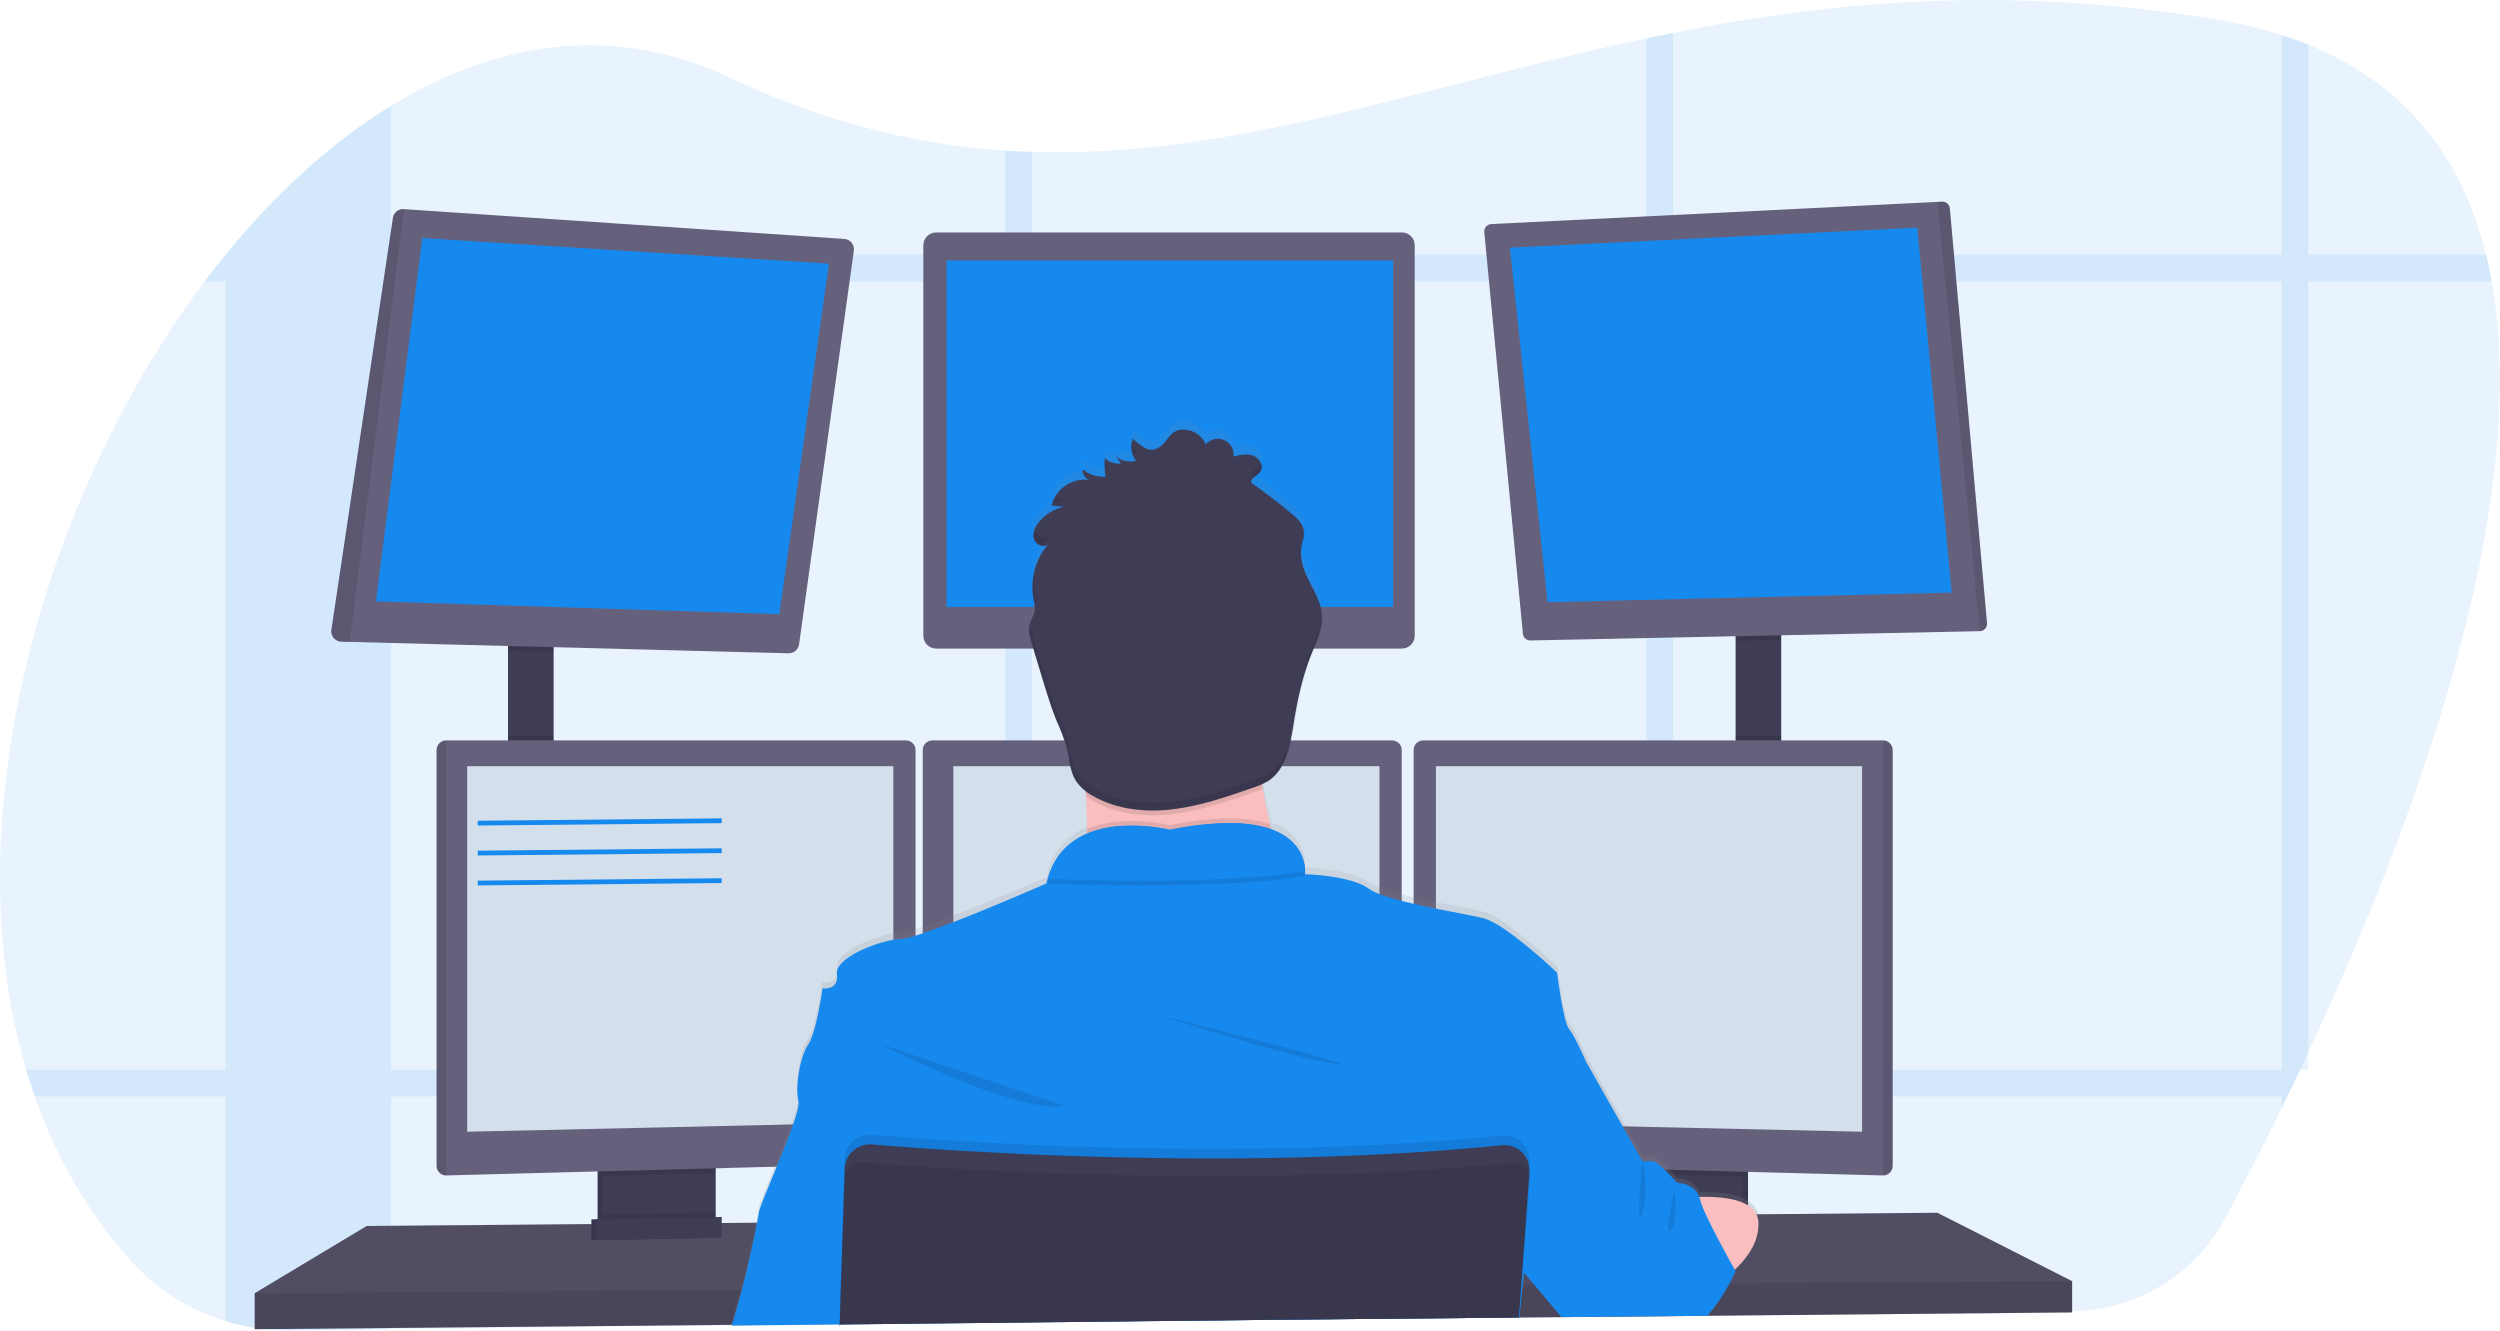
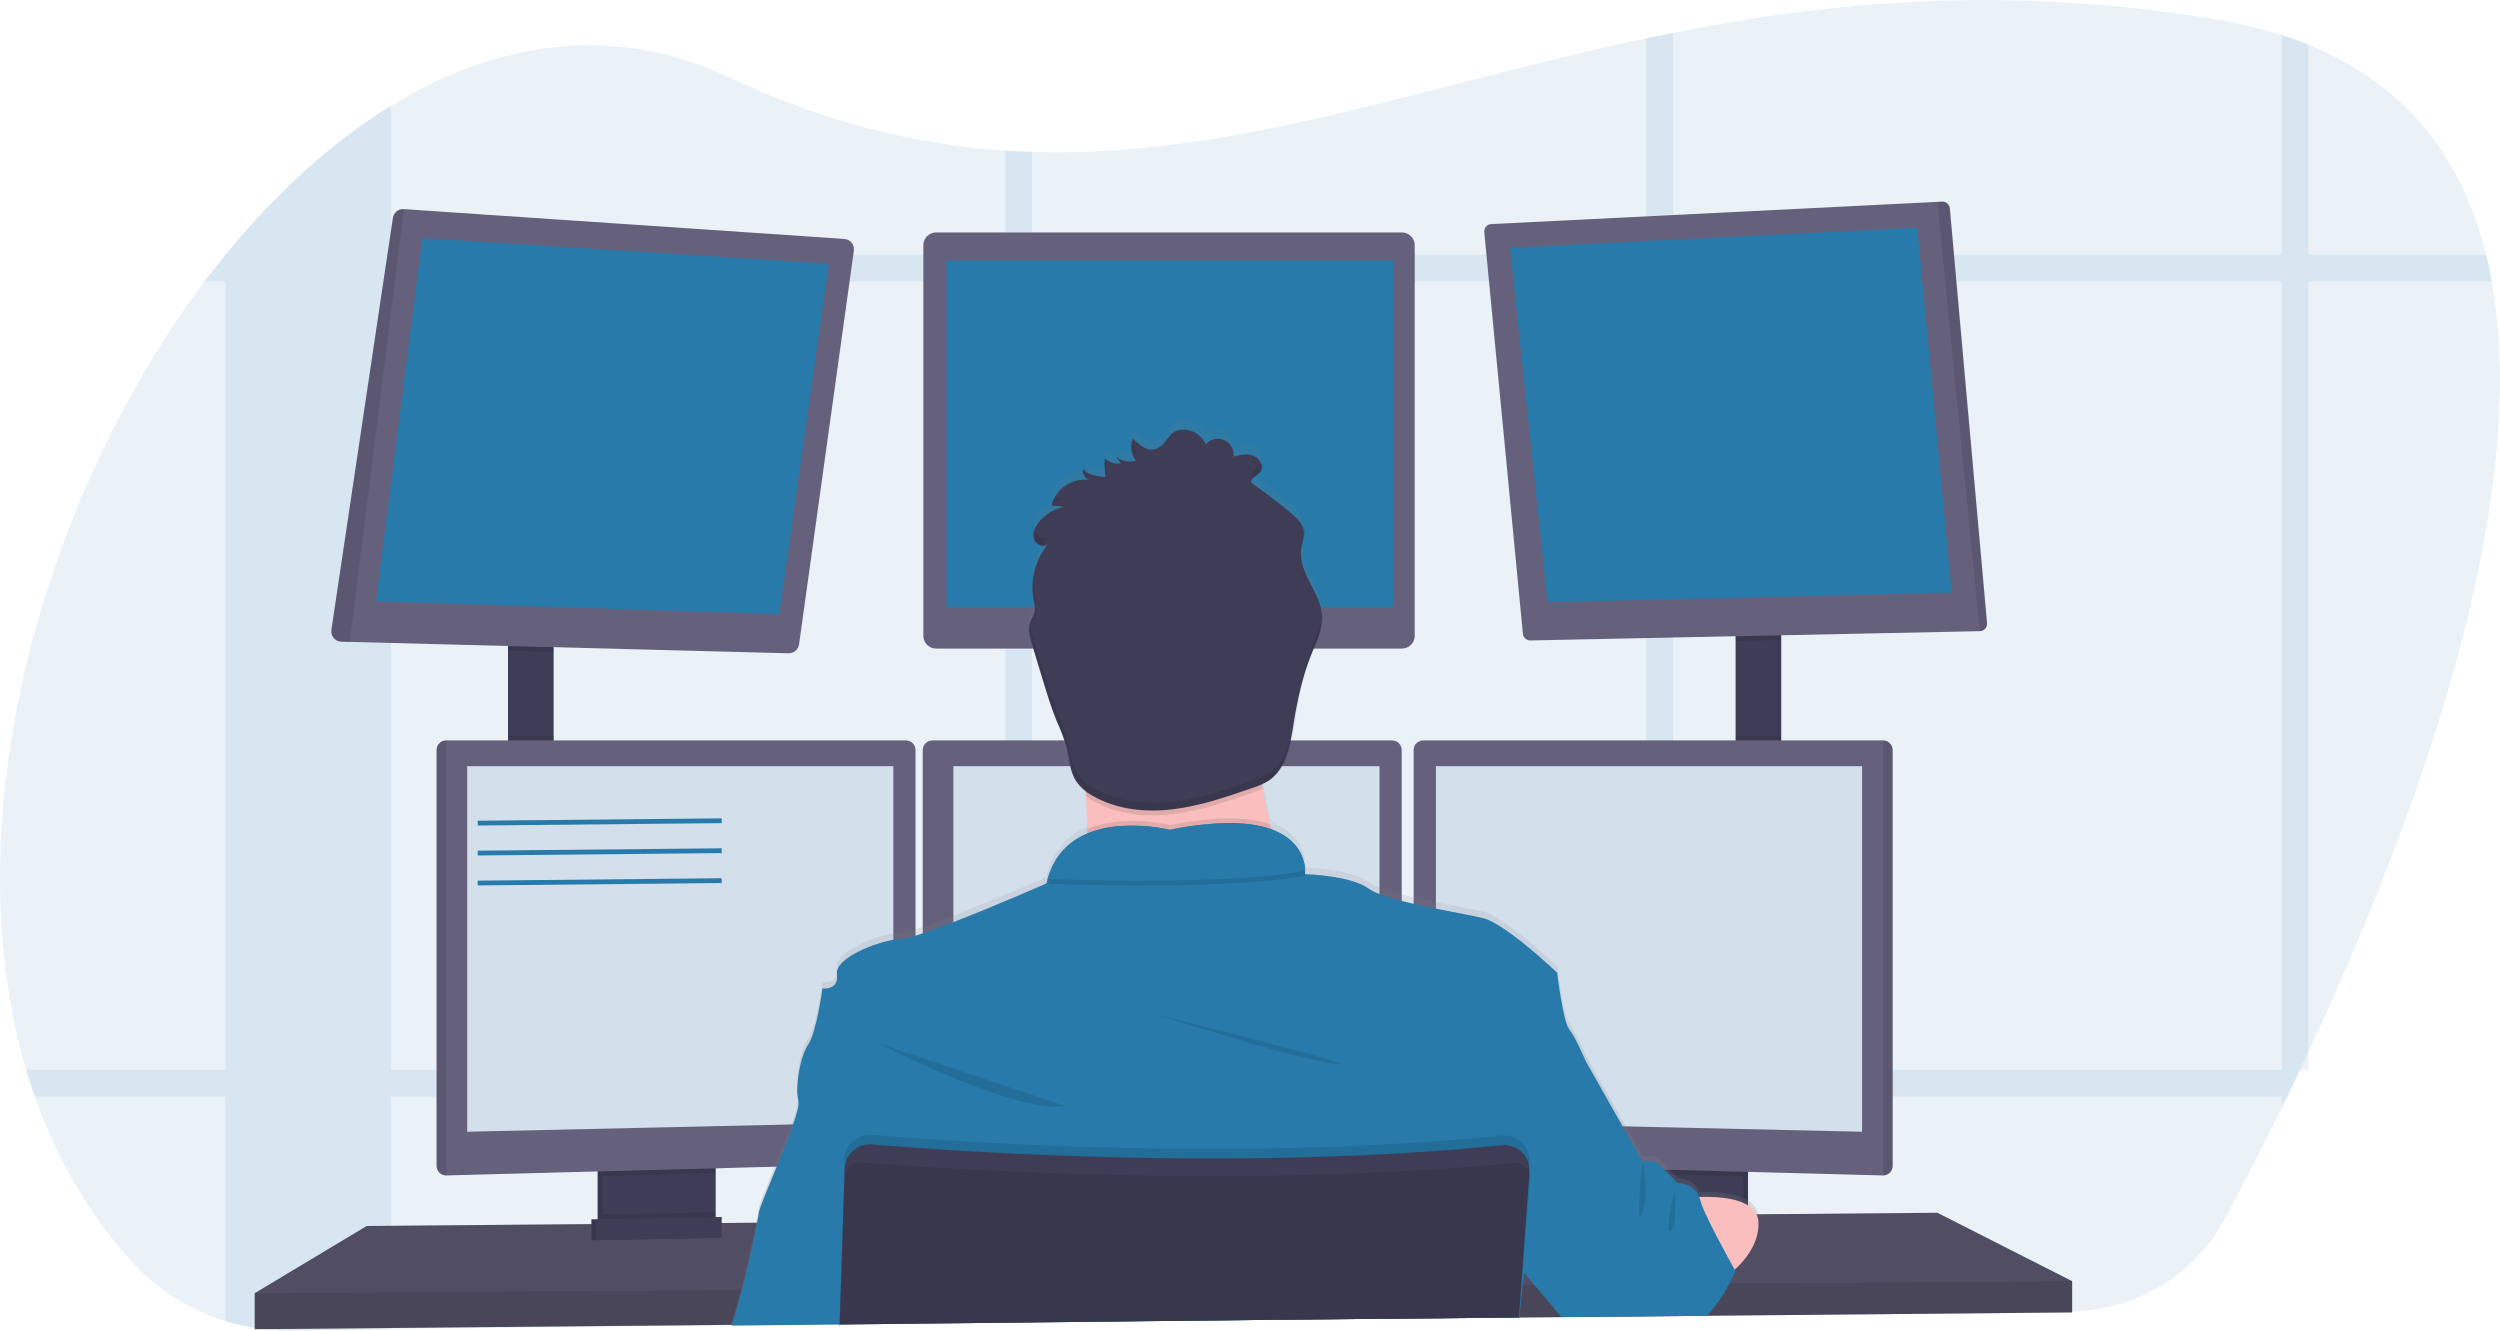
<svg xmlns="http://www.w3.org/2000/svg" id="59725d3d-bdd8-4af0-9b66-49b8d09410bc" data-name="Layer 1" width="1041.32" height="554.17" viewBox="0 0 1041.32 554.17">
  <defs>
    <linearGradient id="dff037aa-d578-4bab-81e7-399360663117" x1="597.75" y1="725.44" x2="597.75" y2="347.69" gradientUnits="userSpaceOnUse">
      <stop offset="0" stop-color="gray" stop-opacity="0.25" />
      <stop offset="0.54" stop-color="gray" stop-opacity="0.12" />
      <stop offset="1" stop-color="gray" stop-opacity="0.1" />
    </linearGradient>
  </defs>
-   <path d="M1040.82,611.12q-1.74,3.75-3.47,7.4-2.7,5.67-5.33,11.12c-.78,1.61-1.56,3.19-2.32,4.77-8.6,17.57-16.63,33.11-23.45,45.89A73.21,73.21,0,0,1,942.44,719l-151.65,1.65h-1.6l-13,.14-11.12.12-34.1.37-1.38,0-17.36.19h-.53l-107,1.16-95.51,1-11.11.12-69,.75H429l-44.75.48h-.48l-141.5,1.53-42.33.46a88.07,88.07,0,0,1-26.67-3.82,86.39,86.39,0,0,1-39.09-24.75C116,678.37,102.75,655,93.85,629.64q-1.93-5.49-3.6-11.12C59.44,514.37,97,380,164.6,290.08q4.25-5.64,8.64-11l.07-.08c20.79-25.52,44.1-46.84,68.93-62,44-26.91,92.75-34.49,140.7-11.9,40.57,19.12,78.45,28.11,115.17,30.55,3.71.24,7.42.42,11.11.53,84.23,2.65,163.17-27.7,255.87-47.29,3.69-.78,7.39-1.55,11.12-2.28,66.13-13.16,139.49-20.1,226.73-5.51a189.09,189.09,0,0,1,26.76,6.4q5.77,1.86,11.12,4c41.64,16.94,64.35,48.24,74,87.46q1.37,5.46,2.37,11.11C1134.3,384.41,1084.19,518.23,1040.82,611.12Z" transform="translate(-79.34 -172.91)" fill="#1689ef" opacity="0.1" />
+   <path d="M1040.82,611.12q-1.74,3.75-3.47,7.4-2.7,5.67-5.33,11.12c-.78,1.61-1.56,3.19-2.32,4.77-8.6,17.57-16.63,33.11-23.45,45.89A73.21,73.21,0,0,1,942.44,719l-151.65,1.65h-1.6l-13,.14-11.12.12-34.1.37-1.38,0-17.36.19h-.53l-107,1.16-95.51,1-11.11.12-69,.75H429l-44.75.48h-.48l-141.5,1.53-42.33.46a88.07,88.07,0,0,1-26.67-3.82,86.39,86.39,0,0,1-39.09-24.75C116,678.37,102.75,655,93.85,629.64q-1.93-5.49-3.6-11.12C59.44,514.37,97,380,164.6,290.08q4.25-5.64,8.64-11l.07-.08c20.79-25.52,44.1-46.84,68.93-62,44-26.91,92.75-34.49,140.7-11.9,40.57,19.12,78.45,28.11,115.17,30.55,3.71.24,7.42.42,11.11.53,84.23,2.65,163.17-27.7,255.87-47.29,3.69-.78,7.39-1.55,11.12-2.28,66.13-13.16,139.49-20.1,226.73-5.51a189.09,189.09,0,0,1,26.76,6.4q5.77,1.86,11.12,4c41.64,16.94,64.35,48.24,74,87.46q1.37,5.46,2.37,11.11C1134.3,384.41,1084.19,518.23,1040.82,611.12Z" transform="translate(-79.34 -172.91)" fill="#277aa9" opacity="0.1" />
  <g opacity="0.1">
-     <path d="M242.24,217V726.62l-42.33.46a88.07,88.07,0,0,1-26.67-3.82V279h.07C194.1,253.45,217.41,232.13,242.24,217Z" transform="translate(-79.34 -172.91)" fill="#1689ef" />
-     <path d="M1117.24,290.08H164.6q4.25-5.64,8.64-11V279h941.63Q1116.24,284.43,1117.24,290.08Z" transform="translate(-79.34 -172.91)" fill="#1689ef" />
-     <path d="M1040.82,191.51v427h-3.47q-2.7,5.67-5.33,11.12c-.78,1.61-1.56,3.19-2.32,4.77V187.47Q1035.47,189.33,1040.82,191.51Z" transform="translate(-79.34 -172.91)" fill="#1689ef" />
-     <path d="M776.21,186.58V720.83l-11.12.12V188.86C768.78,188.08,772.48,187.31,776.21,186.58Z" transform="translate(-79.34 -172.91)" fill="#1689ef" />
-     <path d="M509.22,236.15V723.73l-11.11.12V235.62C501.82,235.86,505.53,236,509.22,236.15Z" transform="translate(-79.34 -172.91)" fill="#1689ef" />
-     <path d="M1037.35,618.52q-2.7,5.67-5.33,11.12H93.85q-1.93-5.49-3.6-11.12Z" transform="translate(-79.34 -172.91)" fill="#1689ef" />
+     <path d="M242.24,217V726.62l-42.33.46a88.07,88.07,0,0,1-26.67-3.82V279h.07C194.1,253.45,217.41,232.13,242.24,217Z" transform="translate(-79.34 -172.91)" fill="#277aa9" />
+     <path d="M1117.24,290.08H164.6q4.25-5.64,8.64-11V279h941.63Q1116.24,284.43,1117.24,290.08Z" transform="translate(-79.34 -172.91)" fill="#277aa9" />
+     <path d="M1040.82,191.51v427h-3.47q-2.7,5.67-5.33,11.12c-.78,1.61-1.56,3.19-2.32,4.77V187.47Q1035.47,189.33,1040.82,191.51Z" transform="translate(-79.34 -172.91)" fill="#277aa9" />
+     <path d="M776.21,186.58V720.83l-11.12.12V188.86C768.78,188.08,772.48,187.31,776.21,186.58Z" transform="translate(-79.34 -172.91)" fill="#277aa9" />
+     <path d="M509.22,236.15V723.73l-11.11.12V235.62C501.82,235.86,505.53,236,509.22,236.15Z" transform="translate(-79.34 -172.91)" fill="#277aa9" />
+     <path d="M1037.35,618.52q-2.7,5.67-5.33,11.12H93.85q-1.93-5.49-3.6-11.12Z" transform="translate(-79.34 -172.91)" fill="#277aa9" />
  </g>
  <rect x="211.6" y="265.83" width="19" height="57.66" fill="#3f3d56" />
  <rect x="722.93" y="262.83" width="19" height="61" fill="#3f3d56" />
  <polygon points="863.1 533.65 863.1 546.65 711.18 548.05 709.56 548.08 651.82 548.61 650.44 548.63 632.89 548.78 632.37 548.78 525.39 549.77 349.78 551.4 349.63 551.4 304.98 551.82 304.5 551.83 106.1 553.65 106.1 538.65 152.75 510.65 246.35 509.87 248.35 509.86 249.01 509.85 251.01 509.82 295.95 509.45 297.96 509.44 298.6 509.43 300.6 509.42 315.01 509.3 315.39 509.29 350.94 508.99 351.23 508.99 628.63 506.65 635.42 506.6 636.1 506.6 641.28 506.55 678.93 506.24 680.93 506.21 682.78 506.19 683.74 506.19 695.45 506.1 697.77 506.07 700.88 506.05 710.63 505.96 726.1 505.83 728.1 505.81 731.58 505.79 732.23 505.79 806.94 505.15 863.1 533.65" fill="#65617d" />
  <polygon points="863.1 533.65 863.1 546.65 711.18 548.05 709.56 548.08 651.82 548.61 650.44 548.63 632.89 548.78 632.37 548.78 525.39 549.77 349.78 551.4 349.63 551.4 304.98 551.82 304.5 551.83 106.1 553.65 106.1 538.65 152.75 510.65 246.35 509.87 248.35 509.86 249.01 509.85 251.01 509.82 295.95 509.45 297.96 509.44 298.6 509.43 300.6 509.42 315.01 509.3 315.39 509.29 350.94 508.99 351.23 508.99 628.63 506.65 635.42 506.6 636.1 506.6 641.28 506.55 678.93 506.24 680.93 506.21 682.78 506.19 683.74 506.19 695.45 506.1 697.77 506.07 700.88 506.05 710.63 505.96 726.1 505.83 728.1 505.81 731.58 505.79 732.23 505.79 806.94 505.15 863.1 533.65" opacity="0.2" />
  <path d="M375.44,656.57v24.49a6.13,6.13,0,0,1-3.5,5.54,6,6,0,0,1-2.5.6l-34.9.74a6,6,0,0,1-2.7-.57,6.12,6.12,0,0,1-3.57-5.57V656.57Z" transform="translate(-79.34 -172.91)" fill="#3f3d56" />
  <path d="M375.44,656.57v24.49a6.13,6.13,0,0,1-3.5,5.54,6,6,0,0,1-2.5.6l-34.9.74a6,6,0,0,1-2.7-.57,6.12,6.12,0,0,1-3.57-5.57V656.57Z" transform="translate(-79.34 -172.91)" opacity="0.1" />
  <path d="M377.44,656.57v24.49a6.13,6.13,0,0,1-3.5,5.54,6,6,0,0,1-2.5.6l-34.9.74a6,6,0,0,1-2.7-.57,6.12,6.12,0,0,1-3.57-5.57V656.57Z" transform="translate(-79.34 -172.91)" fill="#3f3d56" />
  <rect x="680.93" y="483.66" width="47.17" height="31.5" fill="#3f3d56" />
  <rect x="680.93" y="483.66" width="47.17" height="31.5" opacity="0.1" />
  <rect x="678.93" y="483.66" width="47.17" height="31.5" fill="#3f3d56" />
  <polygon points="230.6 265.82 230.6 271.55 211.6 271.06 211.6 265.82 230.6 265.82" opacity="0.1" />
  <path d="M435,277.31l-22.83,164a4.3,4.3,0,0,1-4.37,3.71L225,440.28l-3.47-.09a4.3,4.3,0,0,1-4.16-4.87L243,263.64a4.3,4.3,0,0,1,4.54-3.63L431,272.43A4.29,4.29,0,0,1,435,277.31Z" transform="translate(-79.34 -172.91)" fill="#65617d" />
-   <polygon points="175.93 99.16 156.6 250.49 324.6 255.82 345.26 109.82 175.93 99.16" fill="#1689ef" />
+   <polygon points="175.93 99.16 156.6 250.49 324.6 255.82 345.26 109.82 175.93 99.16" fill="#277aa9" />
  <rect x="384.6" y="96.82" width="204.67" height="173.33" rx="5.33" ry="5.33" fill="#65617d" />
-   <rect x="394.26" y="108.49" width="186" height="144.33" fill="#1689ef" />
+   <rect x="394.26" y="108.49" width="186" height="144.33" fill="#277aa9" />
  <polygon points="741.93 262.82 741.93 266.61 722.93 267 722.93 262.82 741.93 262.82" opacity="0.1" />
  <path d="M907,432.53a3.08,3.08,0,0,1-3,3.28L716.8,439.68a3.08,3.08,0,0,1-3.13-2.79L697.58,269.61a3.08,3.08,0,0,1,2.92-3.37L886.28,257l2-.1a3.07,3.07,0,0,1,3.22,2.8Z" transform="translate(-79.34 -172.91)" fill="#65617d" />
-   <polygon points="628.93 103.16 798.6 94.82 812.93 246.82 644.6 250.82 628.93 103.16" fill="#1689ef" />
+   <polygon points="628.93 103.16 798.6 94.82 812.93 246.82 644.6 250.82 628.93 103.16" fill="#277aa9" />
  <path d="M907,432.53a3.08,3.08,0,0,1-3,3.28L886.28,257l2-.1a3.07,3.07,0,0,1,3.22,2.8Z" transform="translate(-79.34 -172.91)" opacity="0.1" />
  <path d="M247.57,260,225,440.28l-3.47-.09a4.3,4.3,0,0,1-4.16-4.87L243,263.64A4.3,4.3,0,0,1,247.57,260Z" transform="translate(-79.34 -172.91)" opacity="0.1" />
  <rect x="211.6" y="306.41" width="19" height="17.08" opacity="0.1" />
  <polygon points="298.1 483.65 298.1 488.62 250.93 489.88 250.93 483.65 298.1 483.65" opacity="0.1" />
  <path d="M460.69,485.27v168.2a4,4,0,0,1-3.85,3.95l-191.65,5.1h-.05a4,4,0,0,1-3.95-3.95V485.27a4,4,0,0,1,3.95-3.95h191.6A4,4,0,0,1,460.69,485.27Z" transform="translate(-79.34 -172.91)" fill="#65617d" />
  <path d="M265.19,481.32v181.2h-.05a4,4,0,0,1-3.95-3.95V485.27a4,4,0,0,1,3.95-3.95Z" transform="translate(-79.34 -172.91)" opacity="0.1" />
  <polygon points="194.6 319.15 372.1 319.15 372.1 467.4 194.6 471.4 194.6 319.15" fill="#d4dfec" />
  <rect x="722.93" y="306.41" width="19" height="17.42" opacity="0.1" />
  <polygon points="726.1 483.65 726.1 490.06 678.93 488.8 678.93 483.65 726.1 483.65" opacity="0.1" />
  <path d="M867.69,485.27v173.3a4,4,0,0,1-4,3.95h0L672,657.42a4,4,0,0,1-3.85-3.95V485.27a4,4,0,0,1,3.95-3.95h191.6A4,4,0,0,1,867.69,485.27Z" transform="translate(-79.34 -172.91)" fill="#65617d" />
  <path d="M867.69,485.27v173.3a4,4,0,0,1-4,3.95h0V481.32h0A4,4,0,0,1,867.69,485.27Z" transform="translate(-79.34 -172.91)" opacity="0.1" />
  <polygon points="775.6 319.15 598.1 319.15 598.1 467.4 775.6 471.4 775.6 319.15" fill="#d4dfec" />
  <path d="M663.19,485.27v168.2a4,4,0,0,1-3.85,3.95l-191.65,5.1h0a4,4,0,0,1-4-3.95V485.27a4,4,0,0,1,3.95-3.95h191.6A4,4,0,0,1,663.19,485.27Z" transform="translate(-79.34 -172.91)" fill="#65617d" />
  <polygon points="397.1 319.15 574.6 319.15 574.6 467.4 397.1 471.4 397.1 319.15" fill="#d4dfec" />
  <polygon points="863.1 533.65 863.1 546.65 711.18 548.05 709.56 548.08 651.82 548.61 650.44 548.63 632.89 548.78 632.37 548.78 525.39 549.77 349.78 551.4 349.63 551.4 304.98 551.82 304.5 551.83 106.1 553.65 106.1 538.65 308.61 537.32 309.09 537.32 350.08 537.04 350.27 537.04 633.35 535.17 633.64 535.17 633.81 535.16 634.28 535.16 639.07 535.13 640.53 535.13 715.02 534.63 719.42 534.61 720.4 534.6 863.1 533.65" opacity="0.1" />
  <circle cx="487.26" cy="272.16" r="51.33" fill="#fbbebe" />
  <path d="M383.74,725.09c0-.11.06-.23.1-.35,1-3.59,2.78-9.66,4.11-14.51.17-.6.33-1.19.48-1.75,1.47-5.47,4.33-18.28,5.92-26.27.56-2.81,1-5,1.09-6.1.2-1.69,3.21-8.92,6.62-17.23,2.39-5.84,5-12.22,6.91-17.6a61.38,61.38,0,0,0,2.93-9.85,5.1,5.1,0,0,0,0-2.13,14.69,14.69,0,0,1-.48-3.5v0c-.23-6.2,1.62-16,4.48-20.11,3.5-5,6-23.66,6-23.66s5.18.75,6-3.53a6.15,6.15,0,0,0,.1-1.4,7.41,7.41,0,0,0-.09-1.11c-.89-6.24,14.72-12.88,23.5-14.31a19.67,19.67,0,0,1,3-.28,27.24,27.24,0,0,0,6.25-1.44q1.4-.43,3-1c3.68-1.24,8.08-2.88,12.75-4.68,17.56-6.81,38.82-16,38.82-16,.15-.71.32-1.39.51-2.06a27.71,27.71,0,0,1,16.35-18.93h0c0-.66,0-1.33,0-2,0-3.45-.15-7-.3-10.54,0-.69-.06-1.38-.1-2.07,0-.2,0-.41,0-.61s0-.35,0-.52c0-.7-.07-1.4-.11-2.09l-.18-.14a16.41,16.41,0,0,1-3.9-4.2,15.27,15.27,0,0,1-1.42-3c-1.25-3.39-1.54-7.17-2.38-10.75l-.18-.74a84,84,0,0,0-4-10.58c-2.21-5.42-3.91-11-5.6-16.65q-1.54-5.13-3.11-10.28l-1.58-5.24c-.3-1-.6-2-.83-3v0a13.27,13.27,0,0,1-.26-1.4,0,0,0,0,1,0,0,10,10,0,0,1,.24-4.61,32.09,32.09,0,0,1,1.32-3,7.87,7.87,0,0,0,.5-1.38v0a3,3,0,0,0,.08-.32,5.65,5.65,0,0,0,.11-1.08,18.46,18.46,0,0,0-.52-3.89.07.07,0,0,1,0-.05,2.56,2.56,0,0,0-.05-.27,25.48,25.48,0,0,1-.36-3,28.45,28.45,0,0,1,3.47-15.57l.19-.36a25.22,25.22,0,0,1,1.84-2.78h0c.31-.42.63-.82,1-1.22-1.4,1.34-3.7.75-5-.69a3.61,3.61,0,0,1-.55-.75,3.81,3.81,0,0,1-.23-.45c-.05-.12-.09-.25-.13-.38-.7-2.45.52-5.06,2.12-7.05a18.49,18.49,0,0,1,5.74-4.7h0a3.84,3.84,0,0,1,.4-.21,17.12,17.12,0,0,1,2.64-1.06h0a15.06,15.06,0,0,1,1.63-.44l-3.71-.34-1.5-.14a14.49,14.49,0,0,1,13-10.91h1.08a11.73,11.73,0,0,1,1.57.13,4.44,4.44,0,0,1-2.65-4.33,14.41,14.41,0,0,0,9.19,3.06h.38a30,30,0,0,1-.34-3.27h0a0,0,0,0,1,0,0,0,0,0,0,1,0,0,33.19,33.19,0,0,1,0-4.46,8.44,8.44,0,0,0,6.78,2.26l-2.08-2.9a9.49,9.49,0,0,0,6.56,2.05l.48-.05a7,7,0,0,0,1.19-.23l.09,0c-.19-.24-.36-.49-.53-.75l-.06-.12a9.67,9.67,0,0,1-1-2.09,6.59,6.59,0,0,1-.24-.87h0a8.75,8.75,0,0,1,.45-5.45c3.23,2.7,6.77,6.39,11,3.6s4.37-7.91,11-7.39a10.2,10.2,0,0,1,8.41,6.12,6.75,6.75,0,0,1,7.67-1.75,6.85,6.85,0,0,1,3.88,6.89c2.75-.69,5.71-1.37,8.35-.33s4.34,4.41,2.84,6.66a1.43,1.43,0,0,1-.14.2c-1.23,1.59-3.95,2.46-3.66,4.46l.42.3,1.3.94a.05.05,0,0,1,0,0q7.65,5.52,14.9,11.6c2.48,2.08,5.12,4.58,5.29,7.83a8.64,8.64,0,0,1-.24,2.37h0c-.16.78-.38,1.56-.55,2.34a19.51,19.51,0,0,0-.34,6.05h0c.07.59.16,1.17.27,1.76,1.53,7.73,7.71,14.11,8.32,22l0,.56a17.78,17.78,0,0,1-.07,2.53c-.46,4.8-2.68,9.41-4.48,14-.11.28-.22.56-.32.84-3.47,9-5.47,18.59-7,28.16a100.26,100.26,0,0,1-2,10.09A26.73,26.73,0,0,1,611,492.07a16.22,16.22,0,0,1-3.36,3,18.67,18.67,0,0,1-2.65,1.41s0,0,0,.06c.11.61.2,1.22.31,1.83.06.32.11.64.17,1h0a.14.14,0,0,0,0,.06c.84,4.73,1.8,9.36,2.81,13.76l.51,2.19c12.6,4.55,14.09,13.87,14.18,17.44a9.64,9.64,0,0,1,0,1.43s19,.5,26.5,6a20.34,20.34,0,0,0,4.51,2.3,83,83,0,0,0,9.25,2.89c1.61.42,3.29.83,5,1.23,3,.69,6.18,1.36,9.25,2,8.19,1.65,15.9,3,19.81,4,9.33,2.36,30.67,22.82,30.67,22.82s2.5,20.64,5,23.65,7,13.59,7,13.59l16.54,29.41,7,12.37h4.5c.62,0,1.84.88,3.21,2.1,1.19,1.06,2.51,2.38,3.67,3.58l1.92,2.05,1.2,1.33s7.27.18,9.24,5.93c5.92-.17,13.19.22,18.28,2.5a14.14,14.14,0,0,1,2,1.08,8.68,8.68,0,0,1,4.13,5.66,8.34,8.34,0,0,1,.18,1.44c0,.57,0,1.14,0,1.7-.36,7.57-5.29,13.87-9.82,18.11l.32.57s-.15.36-.44,1c-.08.19-.18.4-.29.64h0c-.59,1.26-1.53,3.15-2.76,5.36a63.31,63.31,0,0,1-9.57,13.17l-.29.3-57.74.53-.17-.2L719.87,708l-5.57-6.64-.17-.21-.16,1.59-.54,5.3-1.3,12.81-.07.64,0,.17-.15,1.48.11-1.48h-.29l-107,1L429.11,724.6l0,.84h-.14l0-.84-44.75.48Z" transform="translate(-79.34 -172.91)" fill="url(#dff037aa-d578-4bab-81e7-399360663117)" />
  <path d="M617.94,550.07s-99.5,12-90,0c3.44-4.34,4.39-17.2,4.2-31.85-.06-4.45-.22-9.06-.45-13.65-1.1-22-3.75-43.5-3.75-43.5s87-41,77-8.5c-4,13.13-2.69,31.57.35,48.88.89,5.05,1.92,10,3,14.7A344.67,344.67,0,0,0,617.94,550.07Z" transform="translate(-79.34 -172.91)" fill="#fbbebe" />
  <path d="M617.94,550.07s-99.5,12-90,0c3.44-4.34,4.39-17.2,4.2-31.85,15.17-6.48,34.47-1.65,34.47-1.65,20.32-4.05,33.35-3.26,41.68-.42A344.67,344.67,0,0,0,617.94,550.07Z" transform="translate(-79.34 -172.91)" opacity="0.1" />
-   <path d="M429.08,725.44l0-.84,175.62-1.91,107-1H712l-.11,1.48.15-1.48h.19l0-.17,1.37-13.45.52-5.09.16-1.59.14-1.33,6.18-20.61,6.18-20.58,5.2-17.33,7.94-26.48s-4.5-10.5-7-13.5-5-23.5-5-23.5-21.34-20.33-30.67-22.67c-3.91-1-11.63-2.33-19.83-4-3.07-.62-6.22-1.28-9.25-2-1.71-.39-3.39-.8-5-1.21a87.91,87.91,0,0,1-9.25-2.86,20.7,20.7,0,0,1-4.5-2.29c-7.35-5.39-25.77-6-26.48-6h0a.42.42,0,0,1,0-.07v-.09a10.26,10.26,0,0,0,0-1.26c0-.4,0-.87-.09-1.4,0-.16,0-.33-.07-.5-.05-.36-.11-.74-.2-1.14a5,5,0,0,0-.12-.53,17.21,17.21,0,0,0-1.25-3.49c-.07-.16-.16-.33-.24-.49a18.25,18.25,0,0,0-1.7-2.63c-.13-.17-.27-.35-.42-.52a19.58,19.58,0,0,0-2.72-2.64c-.27-.21-.55-.43-.84-.63a4.67,4.67,0,0,0-.51-.36l-.89-.58-.83-.48c-.73-.4-1.5-.79-2.34-1.16-.26-.12-.54-.23-.82-.34s-.72-.28-1.09-.42l-.06,0L608,518c-.57-.19-1.15-.36-1.76-.53l-.93-.24-1-.23-1-.21c-1-.2-2.07-.38-3.19-.52l-1.14-.14-1.17-.12-1.21-.1-1.72-.1-2-.07a124.68,124.68,0,0,0-26.24,2.79,72.27,72.27,0,0,0-18.26-1.68l-.87,0-1,.06-.64,0-1.29.12c-.43,0-.87.09-1.3.15s-.88.11-1.31.18l-.66.11c-.65.11-1.31.23-2,.37q-.33.06-.66.15c-.87.19-1.74.42-2.6.68-.43.12-.86.26-1.29.41-.22.06-.43.14-.64.22l-.64.23-.63.25-.75.3c-.38.16-.75.33-1.12.51-.21.09-.42.19-.62.3s-.41.2-.6.31a27.75,27.75,0,0,0-6.21,4.38l-.51.49-.5.51c-.17.17-.33.35-.49.53a23.82,23.82,0,0,0-1.82,2.25c-.16.21-.31.42-.46.64a26.69,26.69,0,0,0-1.72,2.92c-.13.24-.25.49-.37.73a32.7,32.7,0,0,0-2,5.25q-.28,1-.51,2S494,550.24,476.44,557c-4.67,1.8-9.07,3.43-12.75,4.66-1.07.36-2.07.69-3,1a26.7,26.7,0,0,1-6.25,1.44,19.67,19.67,0,0,0-3,.28c-8.07,1.31-21.9,7-23.41,12.71a3.69,3.69,0,0,0-.1,1.4s0,.07,0,.11c1,7-6,6-6,6s-2.5,18.5-6,23.5c-2.53,3.6-4.26,11.63-4.48,17.69v0a19.61,19.61,0,0,0,.44,5.63c0,.05,0,.1,0,.14.4,1.34-.56,5-2.19,9.69-1.77,5.15-4.35,11.55-6.83,17.59-3.74,9.12-7.26,17.4-7.48,19.22-.09.81-.35,2.26-.71,4.13-1.46,7.62-4.7,22.13-6.3,28-1.19,4.38-2.92,10.38-4.11,14.5,0,.12-.07.24-.1.35L429,724.6l0,.84h.14Z" transform="translate(-79.34 -172.91)" fill="#1689ef" />
+   <path d="M429.08,725.44l0-.84,175.62-1.91,107-1H712l-.11,1.48.15-1.48h.19l0-.17,1.37-13.45.52-5.09.16-1.59.14-1.33,6.18-20.61,6.18-20.58,5.2-17.33,7.94-26.48s-4.5-10.5-7-13.5-5-23.5-5-23.5-21.34-20.33-30.67-22.67c-3.91-1-11.63-2.33-19.83-4-3.07-.62-6.22-1.28-9.25-2-1.71-.39-3.39-.8-5-1.21a87.91,87.91,0,0,1-9.25-2.86,20.7,20.7,0,0,1-4.5-2.29c-7.35-5.39-25.77-6-26.48-6h0a.42.42,0,0,1,0-.07v-.09a10.26,10.26,0,0,0,0-1.26c0-.4,0-.87-.09-1.4,0-.16,0-.33-.07-.5-.05-.36-.11-.74-.2-1.14a5,5,0,0,0-.12-.53,17.21,17.21,0,0,0-1.25-3.49c-.07-.16-.16-.33-.24-.49a18.25,18.25,0,0,0-1.7-2.63c-.13-.17-.27-.35-.42-.52a19.58,19.58,0,0,0-2.72-2.64c-.27-.21-.55-.43-.84-.63a4.67,4.67,0,0,0-.51-.36l-.89-.58-.83-.48c-.73-.4-1.5-.79-2.34-1.16-.26-.12-.54-.23-.82-.34s-.72-.28-1.09-.42l-.06,0L608,518c-.57-.19-1.15-.36-1.76-.53l-.93-.24-1-.23-1-.21c-1-.2-2.07-.38-3.19-.52l-1.14-.14-1.17-.12-1.21-.1-1.72-.1-2-.07a124.68,124.68,0,0,0-26.24,2.79,72.27,72.27,0,0,0-18.26-1.68l-.87,0-1,.06-.64,0-1.29.12c-.43,0-.87.09-1.3.15s-.88.11-1.31.18l-.66.11c-.65.11-1.31.23-2,.37q-.33.06-.66.15c-.87.19-1.74.42-2.6.68-.43.12-.86.26-1.29.41-.22.06-.43.14-.64.22l-.64.23-.63.25-.75.3c-.38.16-.75.33-1.12.51-.21.09-.42.19-.62.3s-.41.2-.6.31a27.75,27.75,0,0,0-6.21,4.38l-.51.49-.5.51c-.17.17-.33.35-.49.53a23.82,23.82,0,0,0-1.82,2.25c-.16.21-.31.42-.46.64a26.69,26.69,0,0,0-1.72,2.92c-.13.24-.25.49-.37.73a32.7,32.7,0,0,0-2,5.25q-.28,1-.51,2S494,550.24,476.44,557c-4.67,1.8-9.07,3.43-12.75,4.66-1.07.36-2.07.69-3,1a26.7,26.7,0,0,1-6.25,1.44,19.67,19.67,0,0,0-3,.28c-8.07,1.31-21.9,7-23.41,12.71a3.69,3.69,0,0,0-.1,1.4s0,.07,0,.11c1,7-6,6-6,6s-2.5,18.5-6,23.5c-2.53,3.6-4.26,11.63-4.48,17.69v0a19.61,19.61,0,0,0,.44,5.63c0,.05,0,.1,0,.14.4,1.34-.56,5-2.19,9.69-1.77,5.15-4.35,11.55-6.83,17.59-3.74,9.12-7.26,17.4-7.48,19.22-.09.81-.35,2.26-.71,4.13-1.46,7.62-4.7,22.13-6.3,28-1.19,4.38-2.92,10.38-4.11,14.5,0,.12-.07.24-.1.35L429,724.6l0,.84h.14Z" transform="translate(-79.34 -172.91)" fill="#277aa9" />
  <path d="M445.44,607.57s57,29.5,77.5,26Z" transform="translate(-79.34 -172.91)" opacity="0.1" />
  <path d="M561.44,595.57s55.5,18,74,20.5S561.44,595.57,561.44,595.57Z" transform="translate(-79.34 -172.91)" opacity="0.1" />
  <path d="M623,537.65c-29,5.34-83.6,4.19-107.2,3.38,8.65-31,50.83-20.46,50.83-20.46C618.84,510.15,622.84,531.77,623,537.65Z" transform="translate(-79.34 -172.91)" opacity="0.1" />
-   <path d="M623,535.65c-29,5.34-83.6,4.19-107.2,3.38,8.65-31,50.83-20.46,50.83-20.46C618.84,508.15,622.84,529.77,623,535.65Z" transform="translate(-79.34 -172.91)" fill="#1689ef" />
+   <path d="M623,535.65c-29,5.34-83.6,4.19-107.2,3.38,8.65-31,50.83-20.46,50.83-20.46C618.84,508.15,622.84,529.77,623,535.65Z" transform="translate(-79.34 -172.91)" fill="#277aa9" />
  <path d="M776.94,672.32s34.16-5.25,34.83,9.75-17.42,25.48-17.42,25.48Z" transform="translate(-79.34 -172.91)" fill="#fbbebe" />
  <path d="M605.29,501.45a47,47,0,0,1-4.5,1.74c-10.78,3.72-21.65,7.47-33,8.83s-23.26.16-33.16-5.5a28.77,28.77,0,0,1-3-1.95c-1.1-22-3.75-43.5-3.75-43.5s87-41,77-8.5C600.9,465.7,602.25,484.14,605.29,501.45Z" transform="translate(-79.34 -172.91)" opacity="0.1" />
  <path d="M552.52,364.84a9.47,9.47,0,0,1-8.32-1.75l2.08,2.89a8.47,8.47,0,0,1-6.78-2.25,34.08,34.08,0,0,0,.32,7.75,14.52,14.52,0,0,1-9.56-3,4.42,4.42,0,0,0,2.64,4.31,14.34,14.34,0,0,0-15.6,10.71l5.22.48a18.47,18.47,0,0,0-10.44,6.37c-1.6,2-2.82,4.56-2.12,7s4.08,4,5.92,2.26a27.94,27.94,0,0,0-6.1,22.79,14.47,14.47,0,0,1,.46,5.26c-.33,1.65-1.37,3.08-1.89,4.69-1,2.92-.05,6.09.84,9l4.69,15.42c1.7,5.57,3.39,11.15,5.61,16.54a82.08,82.08,0,0,1,4,10.51c1.26,4.84,1.31,10.14,4,14.37a19.93,19.93,0,0,0,7.18,6.33c9.89,5.66,21.84,6.86,33.16,5.5s22.18-5.11,32.95-8.83a31,31,0,0,0,6.84-3c7.45-4.88,9.11-14.86,10.5-23.65,1.55-9.8,3.62-19.58,7.29-28.8,2.18-5.49,5-11.06,4.52-16.94-.61-7.81-6.79-14.14-8.32-21.82a19,19,0,0,1,.07-7.77,17.66,17.66,0,0,0,.79-4.7c-.17-3.22-2.81-5.7-5.29-7.77Q609.11,380,600.52,374c-.29-2,2.43-2.86,3.66-4.44,1.74-2.23-.06-5.77-2.7-6.81s-5.6-.36-8.35.33a6.59,6.59,0,0,0-11.55-5.11,10.2,10.2,0,0,0-8.42-6.08c-6.63-.52-6.76,4.55-11,7.34s-7.74-.89-11-3.57A9.28,9.28,0,0,0,552.52,364.84Z" transform="translate(-79.34 -172.91)" fill="#3f3d56" />
-   <path d="M802.27,702.32s-.89,2.12-2.53,5.19a69,69,0,0,1-9,13.17l-.27.29-1.62,0-57.74.53-1.38,0-.17-.2-11.2-13.29L714.14,703l-.17-.21-.36-.42-.2-.24-.26-.31-8.21-9.74,3-12.5,5.11-21.06.13-.51,1-4,.71-3,2.38-9.78,8.16-33.65,14.5,7.5,15.29,27,8.21,14.5h4.5c.85,0,2.8,1.64,4.76,3.53.7.67,1.4,1.38,2,2,1.78,1.84,3.19,3.42,3.19,3.42s7.29.16,9.25,5.9a7,7,0,0,1,.25.85,40.3,40.3,0,0,0,2.53,6.56c1.29,2.81,2.91,6,4.55,9.19,3.05,5.85,6.15,11.42,7.29,13.44l.14.25Z" transform="translate(-79.34 -172.91)" fill="#1689ef" />
+   <path d="M802.27,702.32s-.89,2.12-2.53,5.19a69,69,0,0,1-9,13.17l-.27.29-1.62,0-57.74.53-1.38,0-.17-.2-11.2-13.29L714.14,703l-.17-.21-.36-.42-.2-.24-.26-.31-8.21-9.74,3-12.5,5.11-21.06.13-.51,1-4,.71-3,2.38-9.78,8.16-33.65,14.5,7.5,15.29,27,8.21,14.5h4.5c.85,0,2.8,1.64,4.76,3.53.7.67,1.4,1.38,2,2,1.78,1.84,3.19,3.42,3.19,3.42s7.29.16,9.25,5.9a7,7,0,0,1,.25.85,40.3,40.3,0,0,0,2.53,6.56c1.29,2.81,2.91,6,4.55,9.19,3.05,5.85,6.15,11.42,7.29,13.44l.14.25Z" transform="translate(-79.34 -172.91)" fill="#277aa9" />
  <path d="M716.37,657.17l-.1,1.43v.1l-.17,2.3-1.33,18.51-1.61,22.3-.46,6.28-1,13.44v.17l-107,1L429.11,724.6l0,.84h-.14l0-.84v-.28l.45-14.36.86-28.06.74-23.79.07-2.37a10.53,10.53,0,0,1,11.42-10.17c4.72.4,10.85.89,18.18,1.41l3,.22c42.33,2.94,120.56,6.74,199.5,2,1.66-.09,3.33-.19,5-.31,12.24-.77,24.47-1.76,36.58-3a10.53,10.53,0,0,1,11.6,11.23Z" transform="translate(-79.34 -172.91)" opacity="0.1" />
  <path d="M429.08,725.44l0-.84,175.62-1.91,107-1H712v-.17l1-13.44.43-6,1.64-22.61,1.29-17.9,0-.44a10.62,10.62,0,0,0-.11-2.47.3.3,0,0,0,0-.1,10.39,10.39,0,0,0-2-4.64,10.54,10.54,0,0,0-9.42-4c-12.11,1.24-24.34,2.23-36.58,3-1.67.12-3.34.22-5,.31-78.94,4.69-157.17.89-199.5-2l-3-.22c-7.33-.52-13.46-1-18.18-1.41a10.54,10.54,0,0,0-11.24,8.53,11,11,0,0,0-.18,1.64l-.68,22.16L429.54,710l-.44,14.36v.28l0,.84Z" transform="translate(-79.34 -172.91)" fill="#3f3d56" />
  <path d="M716.67,664.18l-1.23,15.33-1.83,22.85-.46,5.72-1,12.81-.06.64v.17h0l-.15,1.48.11-1.48h-.29l-107,1L429.11,724.6v-.28l.49-14.36,1-28.06.64-18.65A6.36,6.36,0,0,1,434.3,658a6.25,6.25,0,0,1,3.78-.9c2.1.17,4.68.37,7.69.59,4.89.36,10.92.78,17.94,1.22,13,.82,29.31,1.7,48,2.42,52,2,122.2,2.67,188.88-3.17,3-.26,6.1-.55,9.13-.84a6.26,6.26,0,0,1,3.48.66,5.16,5.16,0,0,1,.86.54,6.14,6.14,0,0,1,2,2.46,3.56,3.56,0,0,1,.25.61A6.28,6.28,0,0,1,716.67,664.18Z" transform="translate(-79.34 -172.91)" opacity="0.1" />
  <path d="M377.44,677.87v3.19a6.13,6.13,0,0,1-3.5,5.54l-40.1.77a6.12,6.12,0,0,1-3.57-5.57v-3Z" transform="translate(-79.34 -172.91)" opacity="0.1" />
  <polygon points="298.6 515.57 246.35 516.57 246.35 507.9 298.6 506.9 298.6 515.57" fill="#3f3d56" />
  <polygon points="298.6 515.57 246.35 516.57 246.35 507.9 298.6 506.9 298.6 515.57" opacity="0.1" />
  <polygon points="300.6 515.57 248.35 516.57 248.35 507.9 300.6 506.9 300.6 515.57" fill="#3f3d56" />
  <g opacity="0.1">
    <path d="M552.93,361.56a9.75,9.75,0,0,1-1.89-4.34,9.49,9.49,0,0,0,.42,4.6A9,9,0,0,0,552.93,361.56Z" transform="translate(-79.34 -172.91)" />
    <path d="M540.23,368.2a35.12,35.12,0,0,1-.37-3.7c0,1.23,0,2.47,0,3.71Z" transform="translate(-79.34 -172.91)" />
    <path d="M621.73,401.57a18.34,18.34,0,0,1,.36-2.65,18,18,0,0,0,.8-4.69,6.16,6.16,0,0,0-.16-1.06c-.17.92-.44,1.84-.64,2.75A19.14,19.14,0,0,0,621.73,401.57Z" transform="translate(-79.34 -172.91)" />
    <path d="M600.93,370.67l1.09.79a19.71,19.71,0,0,0,2.57-2.22,3.67,3.67,0,0,0,.38-3.64,3,3,0,0,1-.38.64C603.36,367.82,600.64,368.69,600.93,370.67Z" transform="translate(-79.34 -172.91)" />
    <path d="M518.76,380.29a12.32,12.32,0,0,0-.87,2.28,18.16,18.16,0,0,1,5-1.89Z" transform="translate(-79.34 -172.91)" />
    <path d="M532.55,369.41a14.83,14.83,0,0,1-1.88-1.23,4.25,4.25,0,0,0,.09,1.18A11.86,11.86,0,0,1,532.55,369.41Z" transform="translate(-79.34 -172.91)" />
    <path d="M630.32,428.33c-.41,4.85-2.67,9.52-4.5,14.12-3.67,9.22-5.74,19-7.29,28.81-1.39,8.79-3,18.77-10.5,23.64a30,30,0,0,1-6.83,3c-10.78,3.73-21.65,7.47-33,8.83s-23.26.17-33.16-5.49a20,20,0,0,1-7.18-6.33c-2.67-4.23-2.72-9.53-4-14.37a82.21,82.21,0,0,0-4-10.52c-2.21-5.38-3.91-11-5.6-16.53q-2.35-7.71-4.69-15.43a28.81,28.81,0,0,1-1.14-4.75c-.39,2.56.37,5.24,1.14,7.75q2.34,7.73,4.69,15.43c1.69,5.57,3.39,11.15,5.6,16.53a82.21,82.21,0,0,1,4,10.52c1.26,4.84,1.31,10.14,4,14.37a20,20,0,0,0,7.18,6.33c9.9,5.66,21.84,6.85,33.16,5.49s22.18-5.1,33-8.83a30,30,0,0,0,6.83-3c7.45-4.87,9.11-14.85,10.5-23.64,1.55-9.81,3.62-19.59,7.29-28.81,2.18-5.48,5-11.05,4.52-16.94C630.34,428.45,630.32,428.39,630.32,428.33Z" transform="translate(-79.34 -172.91)" />
    <path d="M510.63,424.46s0-.07,0-.11a14,14,0,0,0-.46-5.25,26.59,26.59,0,0,1-.39-3.32,27.35,27.35,0,0,0,.39,6.32C510.33,422.88,510.51,423.67,510.63,424.46Z" transform="translate(-79.34 -172.91)" />
    <path d="M513.68,400a27.74,27.74,0,0,1,2.61-3.67c-1.83,1.75-5.21.19-5.92-2.24a5.83,5.83,0,0,0,0,3A4.39,4.39,0,0,0,513.68,400Z" transform="translate(-79.34 -172.91)" />
  </g>
  <path d="M763.44,656.57s3.17,11.5,0,21.5S763.44,656.57,763.44,656.57Z" transform="translate(-79.34 -172.91)" opacity="0.1" />
  <path d="M776.94,668.3s1.33,14.6-1.67,17.19S776.94,668.3,776.94,668.3Z" transform="translate(-79.34 -172.91)" opacity="0.1" />
-   <line x1="198.99" y1="342.86" x2="300.6" y2="341.86" fill="none" stroke="#1689ef" stroke-miterlimit="10" stroke-width="2" />
-   <line x1="198.99" y1="355.33" x2="300.6" y2="354.34" fill="none" stroke="#1689ef" stroke-miterlimit="10" stroke-width="2" />
-   <line x1="198.99" y1="367.81" x2="300.6" y2="366.81" fill="none" stroke="#1689ef" stroke-miterlimit="10" stroke-width="2" />
+   <line x1="198.99" y1="342.86" x2="300.6" y2="341.86" fill="none" stroke="#277aa9" stroke-miterlimit="10" stroke-width="2" />
+   <line x1="198.99" y1="355.33" x2="300.6" y2="354.34" fill="none" stroke="#277aa9" stroke-miterlimit="10" stroke-width="2" />
+   <line x1="198.99" y1="367.81" x2="300.6" y2="366.81" fill="none" stroke="#277aa9" stroke-miterlimit="10" stroke-width="2" />
</svg>
